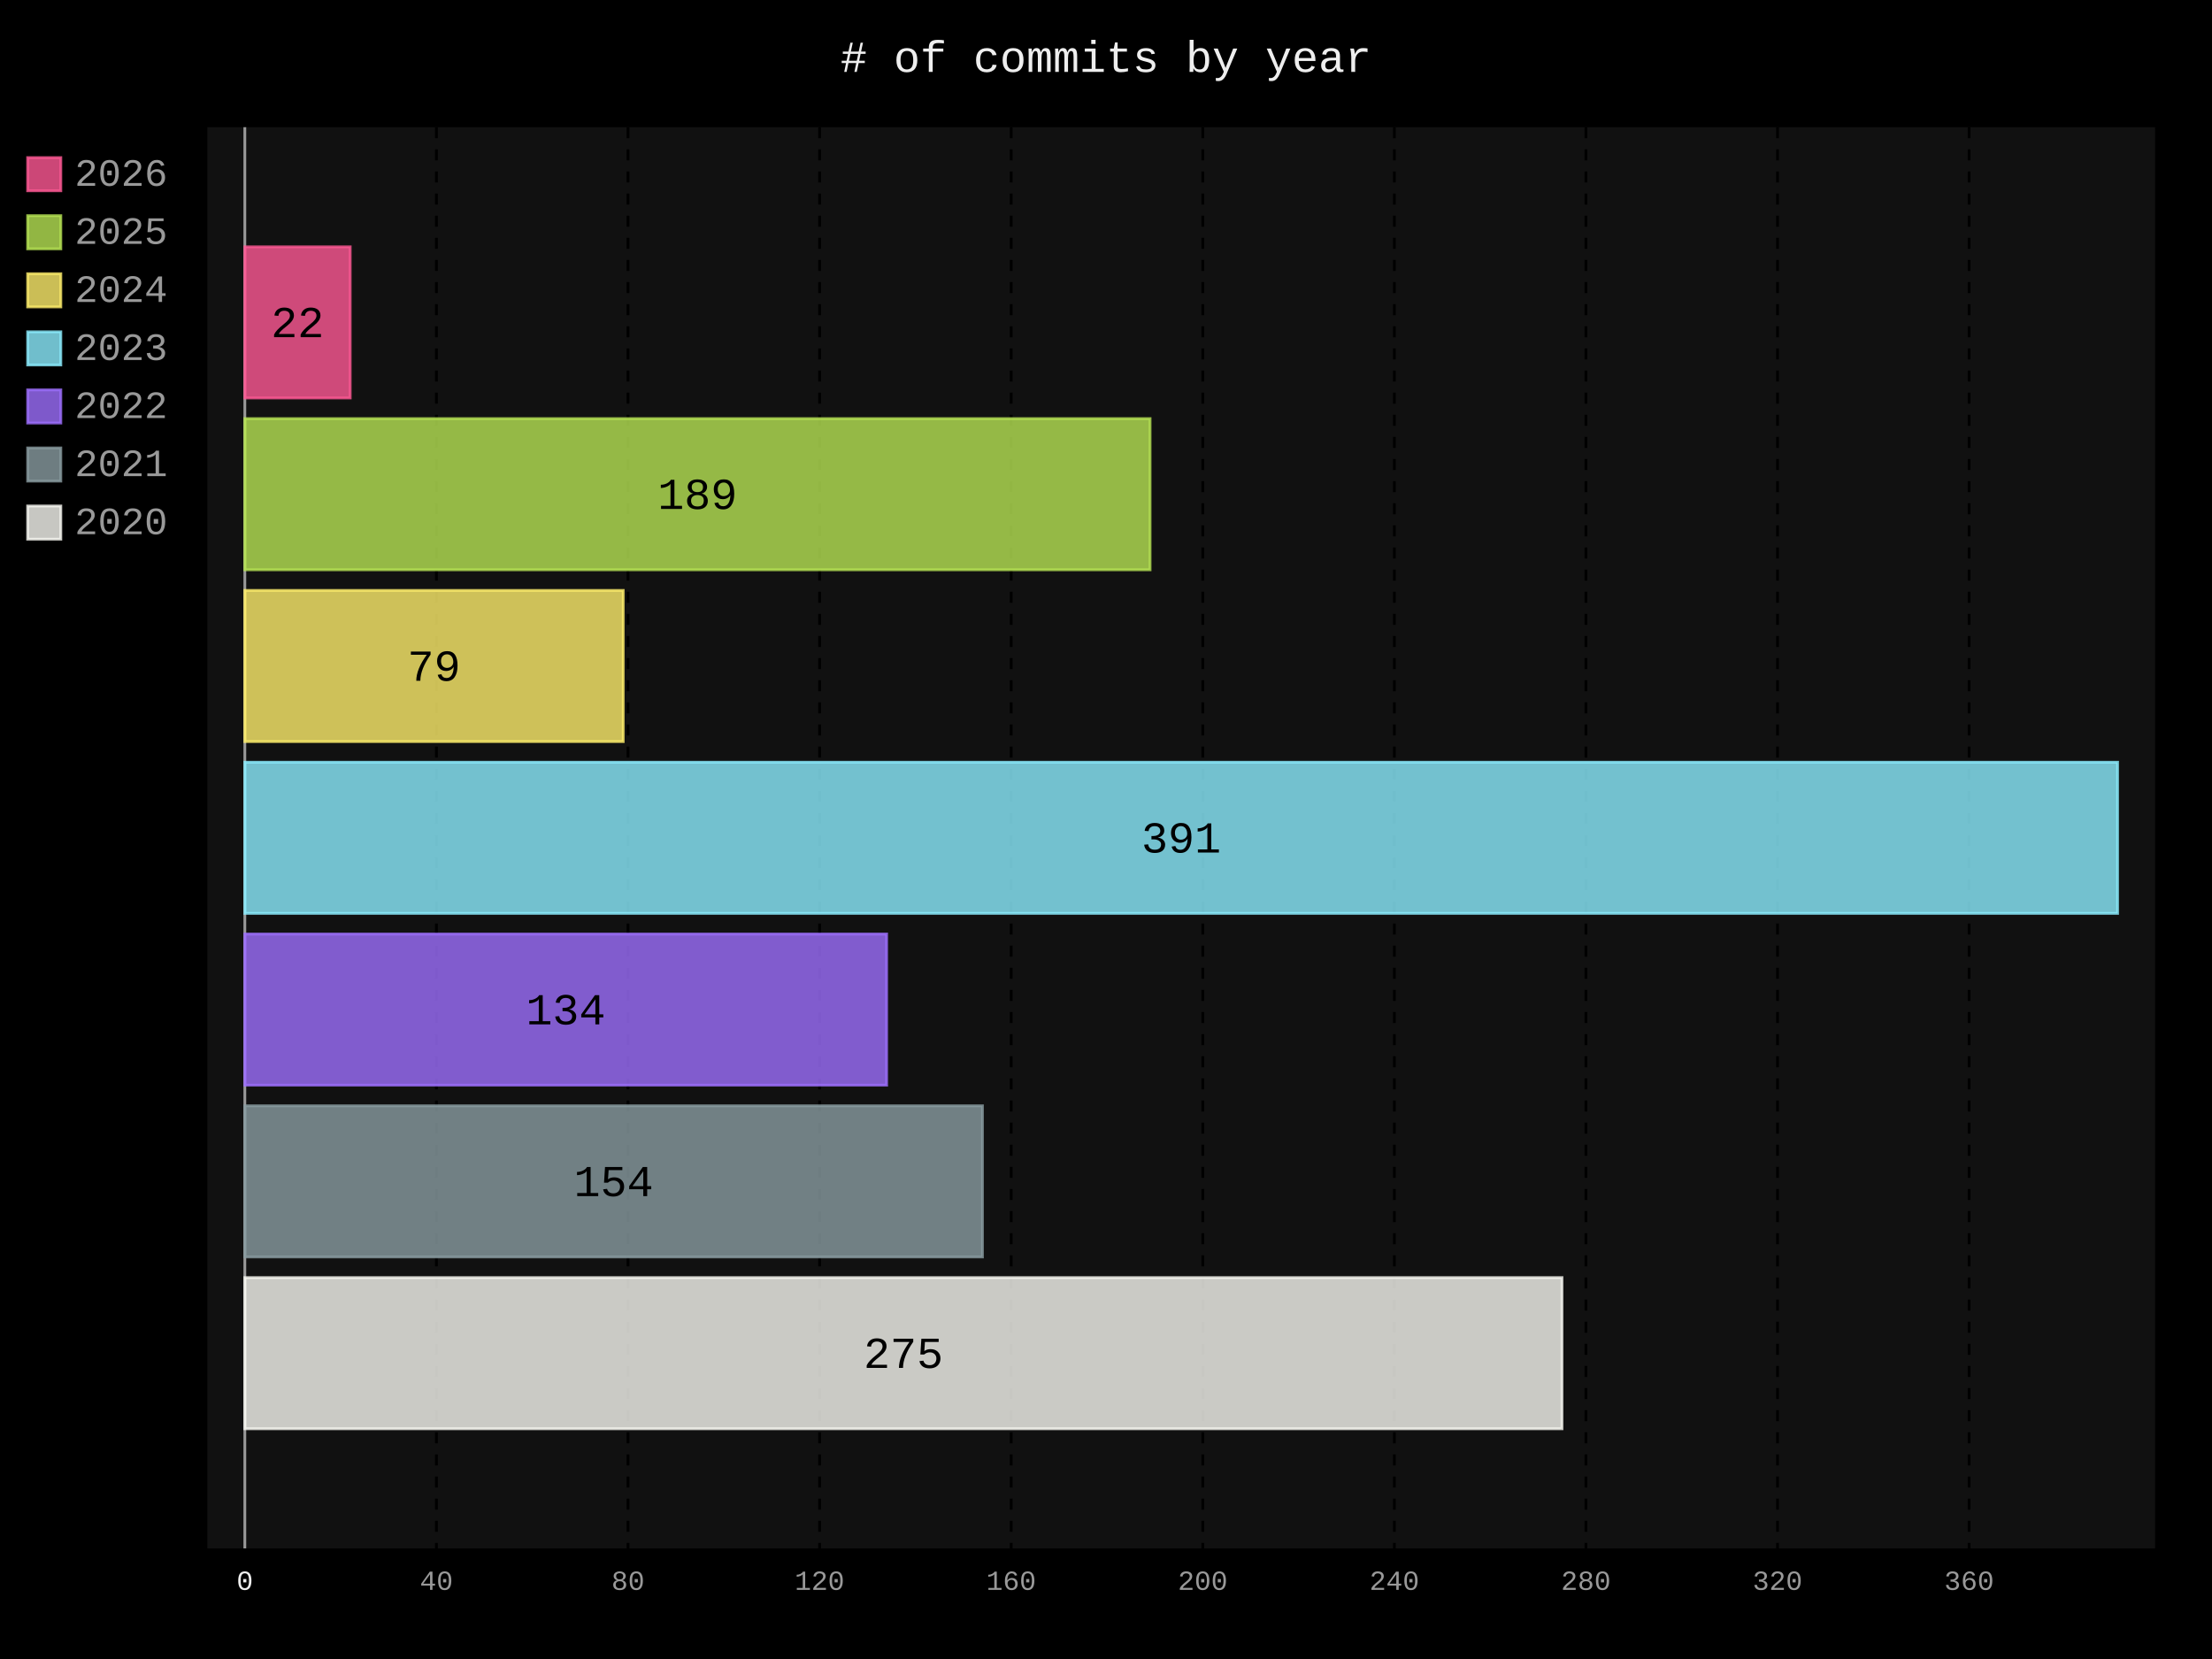
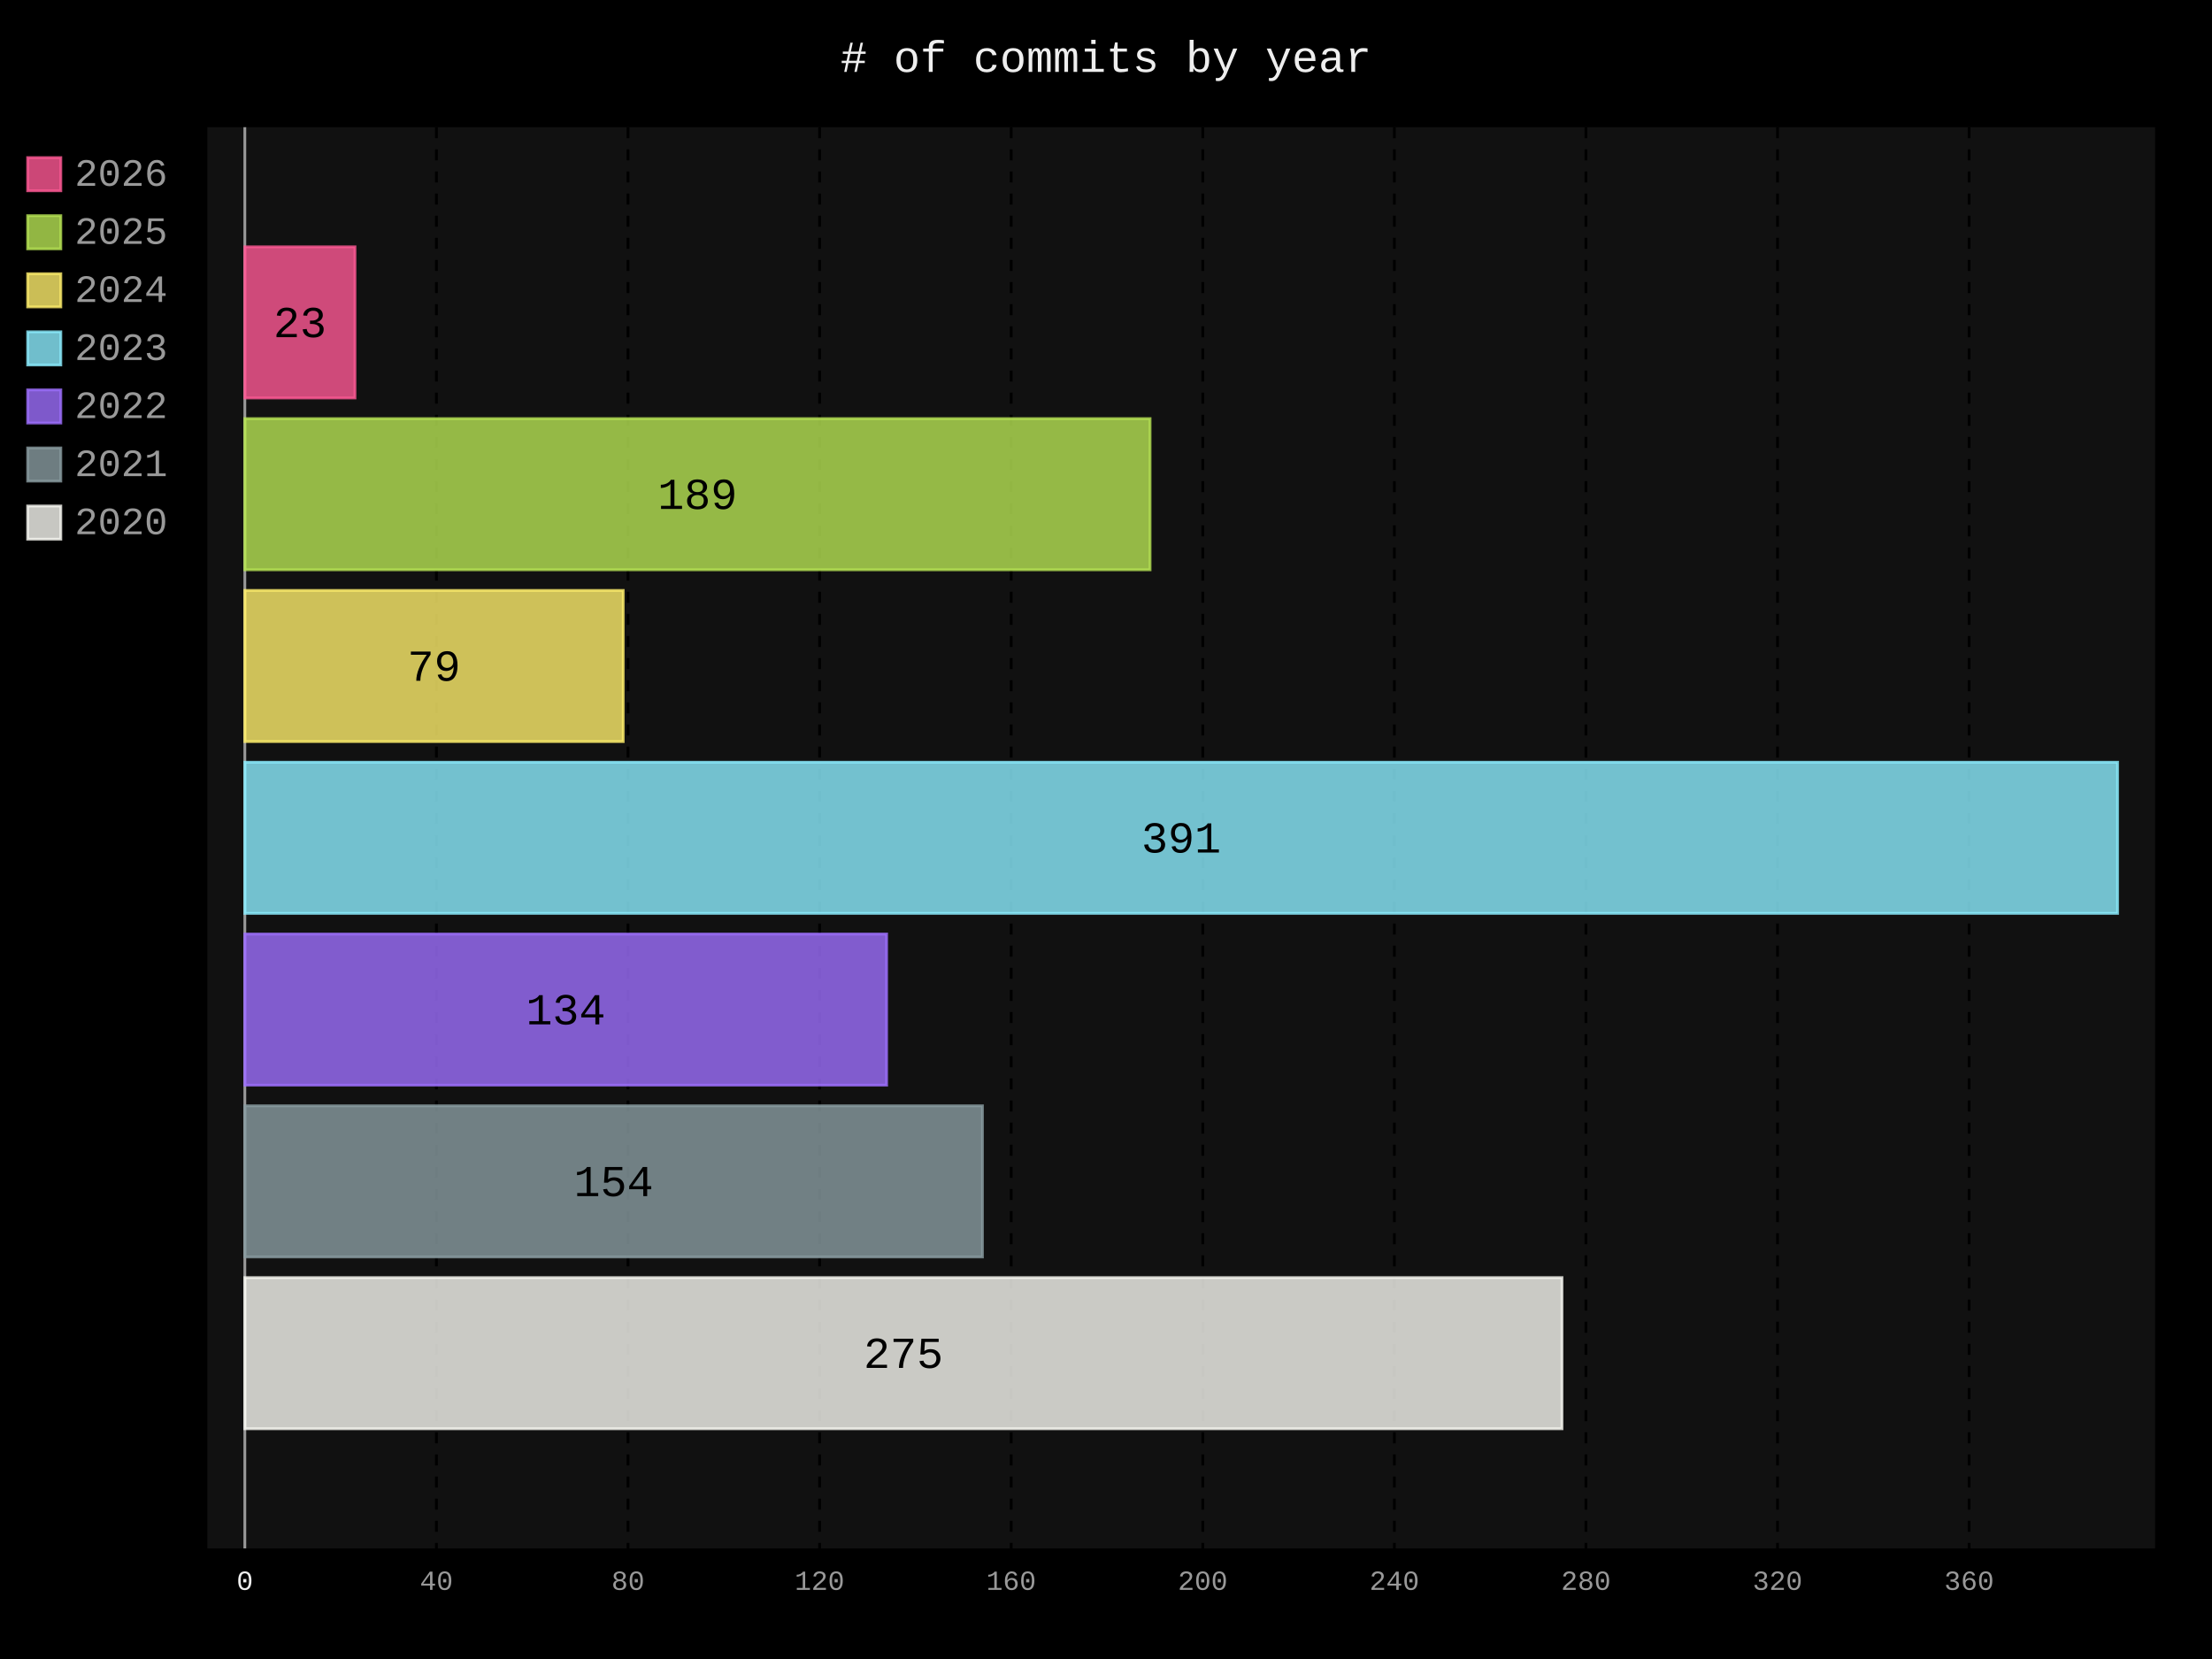
- <svg xmlns="http://www.w3.org/2000/svg" id="chart-332b39f2-779a-4fb4-8fac-b07df969ce66" class="pygal-chart" viewBox="0 0 800 600">
+ <svg xmlns="http://www.w3.org/2000/svg" id="chart-3f21b85f-4e67-41c0-a992-b69aa014560a" class="pygal-chart" viewBox="0 0 800 600">
  <defs>
-     <style type="text/css">#chart-332b39f2-779a-4fb4-8fac-b07df969ce66{-webkit-user-select:none;-webkit-font-smoothing:antialiased;font-family:Consolas,"Liberation Mono",Menlo,Courier,monospace}#chart-332b39f2-779a-4fb4-8fac-b07df969ce66 .title{font-family:Consolas,"Liberation Mono",Menlo,Courier,monospace;font-size:16px}#chart-332b39f2-779a-4fb4-8fac-b07df969ce66 .legends .legend text{font-family:Consolas,"Liberation Mono",Menlo,Courier,monospace;font-size:14px}#chart-332b39f2-779a-4fb4-8fac-b07df969ce66 .axis text{font-family:Consolas,"Liberation Mono",Menlo,Courier,monospace;font-size:10px}#chart-332b39f2-779a-4fb4-8fac-b07df969ce66 .axis text.major{font-family:Consolas,"Liberation Mono",Menlo,Courier,monospace;font-size:10px}#chart-332b39f2-779a-4fb4-8fac-b07df969ce66 .text-overlay text.value{font-family:Consolas,"Liberation Mono",Menlo,Courier,monospace;font-size:16px}#chart-332b39f2-779a-4fb4-8fac-b07df969ce66 .text-overlay text.label{font-family:Consolas,"Liberation Mono",Menlo,Courier,monospace;font-size:10px}#chart-332b39f2-779a-4fb4-8fac-b07df969ce66 .tooltip{font-family:Consolas,"Liberation Mono",Menlo,Courier,monospace;font-size:14px}#chart-332b39f2-779a-4fb4-8fac-b07df969ce66 text.no_data{font-family:Consolas,"Liberation Mono",Menlo,Courier,monospace;font-size:64px}
- #chart-332b39f2-779a-4fb4-8fac-b07df969ce66{background-color:black}#chart-332b39f2-779a-4fb4-8fac-b07df969ce66 path,#chart-332b39f2-779a-4fb4-8fac-b07df969ce66 line,#chart-332b39f2-779a-4fb4-8fac-b07df969ce66 rect,#chart-332b39f2-779a-4fb4-8fac-b07df969ce66 circle{-webkit-transition:250ms;-moz-transition:250ms;transition:250ms}#chart-332b39f2-779a-4fb4-8fac-b07df969ce66 .graph &gt; .background{fill:black}#chart-332b39f2-779a-4fb4-8fac-b07df969ce66 .plot &gt; .background{fill:#111}#chart-332b39f2-779a-4fb4-8fac-b07df969ce66 .graph{fill:#999}#chart-332b39f2-779a-4fb4-8fac-b07df969ce66 text.no_data{fill:#eee}#chart-332b39f2-779a-4fb4-8fac-b07df969ce66 .title{fill:#eee}#chart-332b39f2-779a-4fb4-8fac-b07df969ce66 .legends .legend text{fill:#999}#chart-332b39f2-779a-4fb4-8fac-b07df969ce66 .legends .legend:hover text{fill:#eee}#chart-332b39f2-779a-4fb4-8fac-b07df969ce66 .axis .line{stroke:#eee}#chart-332b39f2-779a-4fb4-8fac-b07df969ce66 .axis .guide.line{stroke:#555}#chart-332b39f2-779a-4fb4-8fac-b07df969ce66 .axis .major.line{stroke:#999}#chart-332b39f2-779a-4fb4-8fac-b07df969ce66 .axis text.major{fill:#eee}#chart-332b39f2-779a-4fb4-8fac-b07df969ce66 .axis.y .guides:hover .guide.line,#chart-332b39f2-779a-4fb4-8fac-b07df969ce66 .line-graph .axis.x .guides:hover .guide.line,#chart-332b39f2-779a-4fb4-8fac-b07df969ce66 .stackedline-graph .axis.x .guides:hover .guide.line,#chart-332b39f2-779a-4fb4-8fac-b07df969ce66 .xy-graph .axis.x .guides:hover .guide.line{stroke:#eee}#chart-332b39f2-779a-4fb4-8fac-b07df969ce66 .axis .guides:hover text{fill:#eee}#chart-332b39f2-779a-4fb4-8fac-b07df969ce66 .reactive{fill-opacity:.8;stroke-opacity:.8;stroke-width:1}#chart-332b39f2-779a-4fb4-8fac-b07df969ce66 .ci{stroke:#999}#chart-332b39f2-779a-4fb4-8fac-b07df969ce66 .reactive.active,#chart-332b39f2-779a-4fb4-8fac-b07df969ce66 .active .reactive{fill-opacity:.4;stroke-opacity:.9;stroke-width:4}#chart-332b39f2-779a-4fb4-8fac-b07df969ce66 .ci .reactive.active{stroke-width:1.5}#chart-332b39f2-779a-4fb4-8fac-b07df969ce66 .series text{fill:#eee}#chart-332b39f2-779a-4fb4-8fac-b07df969ce66 .tooltip rect{fill:#111;stroke:#eee;-webkit-transition:opacity 250ms;-moz-transition:opacity 250ms;transition:opacity 250ms}#chart-332b39f2-779a-4fb4-8fac-b07df969ce66 .tooltip .label{fill:#999}#chart-332b39f2-779a-4fb4-8fac-b07df969ce66 .tooltip .label{fill:#999}#chart-332b39f2-779a-4fb4-8fac-b07df969ce66 .tooltip .legend{font-size:.8em;fill:#555}#chart-332b39f2-779a-4fb4-8fac-b07df969ce66 .tooltip .x_label{font-size:.6em;fill:#eee}#chart-332b39f2-779a-4fb4-8fac-b07df969ce66 .tooltip .xlink{font-size:.5em;text-decoration:underline}#chart-332b39f2-779a-4fb4-8fac-b07df969ce66 .tooltip .value{font-size:1.5em}#chart-332b39f2-779a-4fb4-8fac-b07df969ce66 .bound{font-size:.5em}#chart-332b39f2-779a-4fb4-8fac-b07df969ce66 .max-value{font-size:.75em;fill:#555}#chart-332b39f2-779a-4fb4-8fac-b07df969ce66 .map-element{fill:#111;stroke:#555 !important}#chart-332b39f2-779a-4fb4-8fac-b07df969ce66 .map-element .reactive{fill-opacity:inherit;stroke-opacity:inherit}#chart-332b39f2-779a-4fb4-8fac-b07df969ce66 .color-0,#chart-332b39f2-779a-4fb4-8fac-b07df969ce66 .color-0 a:visited{stroke:#ff5995;fill:#ff5995}#chart-332b39f2-779a-4fb4-8fac-b07df969ce66 .color-1,#chart-332b39f2-779a-4fb4-8fac-b07df969ce66 .color-1 a:visited{stroke:#b6e354;fill:#b6e354}#chart-332b39f2-779a-4fb4-8fac-b07df969ce66 .color-2,#chart-332b39f2-779a-4fb4-8fac-b07df969ce66 .color-2 a:visited{stroke:#feed6c;fill:#feed6c}#chart-332b39f2-779a-4fb4-8fac-b07df969ce66 .color-3,#chart-332b39f2-779a-4fb4-8fac-b07df969ce66 .color-3 a:visited{stroke:#8cedff;fill:#8cedff}#chart-332b39f2-779a-4fb4-8fac-b07df969ce66 .color-4,#chart-332b39f2-779a-4fb4-8fac-b07df969ce66 .color-4 a:visited{stroke:#9e6ffe;fill:#9e6ffe}#chart-332b39f2-779a-4fb4-8fac-b07df969ce66 .color-5,#chart-332b39f2-779a-4fb4-8fac-b07df969ce66 .color-5 a:visited{stroke:#899ca1;fill:#899ca1}#chart-332b39f2-779a-4fb4-8fac-b07df969ce66 .color-6,#chart-332b39f2-779a-4fb4-8fac-b07df969ce66 .color-6 a:visited{stroke:#f8f8f2;fill:#f8f8f2}#chart-332b39f2-779a-4fb4-8fac-b07df969ce66 .text-overlay .color-0 text{fill:black}#chart-332b39f2-779a-4fb4-8fac-b07df969ce66 .text-overlay .color-1 text{fill:black}#chart-332b39f2-779a-4fb4-8fac-b07df969ce66 .text-overlay .color-2 text{fill:black}#chart-332b39f2-779a-4fb4-8fac-b07df969ce66 .text-overlay .color-3 text{fill:black}#chart-332b39f2-779a-4fb4-8fac-b07df969ce66 .text-overlay .color-4 text{fill:black}#chart-332b39f2-779a-4fb4-8fac-b07df969ce66 .text-overlay .color-5 text{fill:black}#chart-332b39f2-779a-4fb4-8fac-b07df969ce66 .text-overlay .color-6 text{fill:black}
- #chart-332b39f2-779a-4fb4-8fac-b07df969ce66 text.no_data{text-anchor:middle}#chart-332b39f2-779a-4fb4-8fac-b07df969ce66 .guide.line{fill:none}#chart-332b39f2-779a-4fb4-8fac-b07df969ce66 .centered{text-anchor:middle}#chart-332b39f2-779a-4fb4-8fac-b07df969ce66 .title{text-anchor:middle}#chart-332b39f2-779a-4fb4-8fac-b07df969ce66 .legends .legend text{fill-opacity:1}#chart-332b39f2-779a-4fb4-8fac-b07df969ce66 .axis.x text{text-anchor:middle}#chart-332b39f2-779a-4fb4-8fac-b07df969ce66 .axis.x:not(.web) text[transform]{text-anchor:start}#chart-332b39f2-779a-4fb4-8fac-b07df969ce66 .axis.x:not(.web) text[transform].backwards{text-anchor:end}#chart-332b39f2-779a-4fb4-8fac-b07df969ce66 .axis.y text{text-anchor:end}#chart-332b39f2-779a-4fb4-8fac-b07df969ce66 .axis.y text[transform].backwards{text-anchor:start}#chart-332b39f2-779a-4fb4-8fac-b07df969ce66 .axis.y2 text{text-anchor:start}#chart-332b39f2-779a-4fb4-8fac-b07df969ce66 .axis.y2 text[transform].backwards{text-anchor:end}#chart-332b39f2-779a-4fb4-8fac-b07df969ce66 .axis .guide.line{stroke-dasharray:4,4;stroke:black}#chart-332b39f2-779a-4fb4-8fac-b07df969ce66 .axis .major.guide.line{stroke-dasharray:6,6;stroke:black}#chart-332b39f2-779a-4fb4-8fac-b07df969ce66 .horizontal .axis.y .guide.line,#chart-332b39f2-779a-4fb4-8fac-b07df969ce66 .horizontal .axis.y2 .guide.line,#chart-332b39f2-779a-4fb4-8fac-b07df969ce66 .vertical .axis.x .guide.line{opacity:0}#chart-332b39f2-779a-4fb4-8fac-b07df969ce66 .horizontal .axis.always_show .guide.line,#chart-332b39f2-779a-4fb4-8fac-b07df969ce66 .vertical .axis.always_show .guide.line{opacity:1 !important}#chart-332b39f2-779a-4fb4-8fac-b07df969ce66 .axis.y .guides:hover .guide.line,#chart-332b39f2-779a-4fb4-8fac-b07df969ce66 .axis.y2 .guides:hover .guide.line,#chart-332b39f2-779a-4fb4-8fac-b07df969ce66 .axis.x .guides:hover .guide.line{opacity:1}#chart-332b39f2-779a-4fb4-8fac-b07df969ce66 .axis .guides:hover text{opacity:1}#chart-332b39f2-779a-4fb4-8fac-b07df969ce66 .nofill{fill:none}#chart-332b39f2-779a-4fb4-8fac-b07df969ce66 .subtle-fill{fill-opacity:.2}#chart-332b39f2-779a-4fb4-8fac-b07df969ce66 .dot{stroke-width:1px;fill-opacity:1;stroke-opacity:1}#chart-332b39f2-779a-4fb4-8fac-b07df969ce66 .dot.active{stroke-width:5px}#chart-332b39f2-779a-4fb4-8fac-b07df969ce66 .dot.negative{fill:transparent}#chart-332b39f2-779a-4fb4-8fac-b07df969ce66 text,#chart-332b39f2-779a-4fb4-8fac-b07df969ce66 tspan{stroke:none !important}#chart-332b39f2-779a-4fb4-8fac-b07df969ce66 .series text.active{opacity:1}#chart-332b39f2-779a-4fb4-8fac-b07df969ce66 .tooltip rect{fill-opacity:.95;stroke-width:.5}#chart-332b39f2-779a-4fb4-8fac-b07df969ce66 .tooltip text{fill-opacity:1}#chart-332b39f2-779a-4fb4-8fac-b07df969ce66 .showable{visibility:hidden}#chart-332b39f2-779a-4fb4-8fac-b07df969ce66 .showable.shown{visibility:visible}#chart-332b39f2-779a-4fb4-8fac-b07df969ce66 .gauge-background{fill:rgba(229,229,229,1);stroke:none}#chart-332b39f2-779a-4fb4-8fac-b07df969ce66 .bg-lines{stroke:black;stroke-width:2px}</style>
+     <style type="text/css">#chart-3f21b85f-4e67-41c0-a992-b69aa014560a{-webkit-user-select:none;-webkit-font-smoothing:antialiased;font-family:Consolas,"Liberation Mono",Menlo,Courier,monospace}#chart-3f21b85f-4e67-41c0-a992-b69aa014560a .title{font-family:Consolas,"Liberation Mono",Menlo,Courier,monospace;font-size:16px}#chart-3f21b85f-4e67-41c0-a992-b69aa014560a .legends .legend text{font-family:Consolas,"Liberation Mono",Menlo,Courier,monospace;font-size:14px}#chart-3f21b85f-4e67-41c0-a992-b69aa014560a .axis text{font-family:Consolas,"Liberation Mono",Menlo,Courier,monospace;font-size:10px}#chart-3f21b85f-4e67-41c0-a992-b69aa014560a .axis text.major{font-family:Consolas,"Liberation Mono",Menlo,Courier,monospace;font-size:10px}#chart-3f21b85f-4e67-41c0-a992-b69aa014560a .text-overlay text.value{font-family:Consolas,"Liberation Mono",Menlo,Courier,monospace;font-size:16px}#chart-3f21b85f-4e67-41c0-a992-b69aa014560a .text-overlay text.label{font-family:Consolas,"Liberation Mono",Menlo,Courier,monospace;font-size:10px}#chart-3f21b85f-4e67-41c0-a992-b69aa014560a .tooltip{font-family:Consolas,"Liberation Mono",Menlo,Courier,monospace;font-size:14px}#chart-3f21b85f-4e67-41c0-a992-b69aa014560a text.no_data{font-family:Consolas,"Liberation Mono",Menlo,Courier,monospace;font-size:64px}
+ #chart-3f21b85f-4e67-41c0-a992-b69aa014560a{background-color:black}#chart-3f21b85f-4e67-41c0-a992-b69aa014560a path,#chart-3f21b85f-4e67-41c0-a992-b69aa014560a line,#chart-3f21b85f-4e67-41c0-a992-b69aa014560a rect,#chart-3f21b85f-4e67-41c0-a992-b69aa014560a circle{-webkit-transition:250ms;-moz-transition:250ms;transition:250ms}#chart-3f21b85f-4e67-41c0-a992-b69aa014560a .graph &gt; .background{fill:black}#chart-3f21b85f-4e67-41c0-a992-b69aa014560a .plot &gt; .background{fill:#111}#chart-3f21b85f-4e67-41c0-a992-b69aa014560a .graph{fill:#999}#chart-3f21b85f-4e67-41c0-a992-b69aa014560a text.no_data{fill:#eee}#chart-3f21b85f-4e67-41c0-a992-b69aa014560a .title{fill:#eee}#chart-3f21b85f-4e67-41c0-a992-b69aa014560a .legends .legend text{fill:#999}#chart-3f21b85f-4e67-41c0-a992-b69aa014560a .legends .legend:hover text{fill:#eee}#chart-3f21b85f-4e67-41c0-a992-b69aa014560a .axis .line{stroke:#eee}#chart-3f21b85f-4e67-41c0-a992-b69aa014560a .axis .guide.line{stroke:#555}#chart-3f21b85f-4e67-41c0-a992-b69aa014560a .axis .major.line{stroke:#999}#chart-3f21b85f-4e67-41c0-a992-b69aa014560a .axis text.major{fill:#eee}#chart-3f21b85f-4e67-41c0-a992-b69aa014560a .axis.y .guides:hover .guide.line,#chart-3f21b85f-4e67-41c0-a992-b69aa014560a .line-graph .axis.x .guides:hover .guide.line,#chart-3f21b85f-4e67-41c0-a992-b69aa014560a .stackedline-graph .axis.x .guides:hover .guide.line,#chart-3f21b85f-4e67-41c0-a992-b69aa014560a .xy-graph .axis.x .guides:hover .guide.line{stroke:#eee}#chart-3f21b85f-4e67-41c0-a992-b69aa014560a .axis .guides:hover text{fill:#eee}#chart-3f21b85f-4e67-41c0-a992-b69aa014560a .reactive{fill-opacity:.8;stroke-opacity:.8;stroke-width:1}#chart-3f21b85f-4e67-41c0-a992-b69aa014560a .ci{stroke:#999}#chart-3f21b85f-4e67-41c0-a992-b69aa014560a .reactive.active,#chart-3f21b85f-4e67-41c0-a992-b69aa014560a .active .reactive{fill-opacity:.4;stroke-opacity:.9;stroke-width:4}#chart-3f21b85f-4e67-41c0-a992-b69aa014560a .ci .reactive.active{stroke-width:1.5}#chart-3f21b85f-4e67-41c0-a992-b69aa014560a .series text{fill:#eee}#chart-3f21b85f-4e67-41c0-a992-b69aa014560a .tooltip rect{fill:#111;stroke:#eee;-webkit-transition:opacity 250ms;-moz-transition:opacity 250ms;transition:opacity 250ms}#chart-3f21b85f-4e67-41c0-a992-b69aa014560a .tooltip .label{fill:#999}#chart-3f21b85f-4e67-41c0-a992-b69aa014560a .tooltip .label{fill:#999}#chart-3f21b85f-4e67-41c0-a992-b69aa014560a .tooltip .legend{font-size:.8em;fill:#555}#chart-3f21b85f-4e67-41c0-a992-b69aa014560a .tooltip .x_label{font-size:.6em;fill:#eee}#chart-3f21b85f-4e67-41c0-a992-b69aa014560a .tooltip .xlink{font-size:.5em;text-decoration:underline}#chart-3f21b85f-4e67-41c0-a992-b69aa014560a .tooltip .value{font-size:1.5em}#chart-3f21b85f-4e67-41c0-a992-b69aa014560a .bound{font-size:.5em}#chart-3f21b85f-4e67-41c0-a992-b69aa014560a .max-value{font-size:.75em;fill:#555}#chart-3f21b85f-4e67-41c0-a992-b69aa014560a .map-element{fill:#111;stroke:#555 !important}#chart-3f21b85f-4e67-41c0-a992-b69aa014560a .map-element .reactive{fill-opacity:inherit;stroke-opacity:inherit}#chart-3f21b85f-4e67-41c0-a992-b69aa014560a .color-0,#chart-3f21b85f-4e67-41c0-a992-b69aa014560a .color-0 a:visited{stroke:#ff5995;fill:#ff5995}#chart-3f21b85f-4e67-41c0-a992-b69aa014560a .color-1,#chart-3f21b85f-4e67-41c0-a992-b69aa014560a .color-1 a:visited{stroke:#b6e354;fill:#b6e354}#chart-3f21b85f-4e67-41c0-a992-b69aa014560a .color-2,#chart-3f21b85f-4e67-41c0-a992-b69aa014560a .color-2 a:visited{stroke:#feed6c;fill:#feed6c}#chart-3f21b85f-4e67-41c0-a992-b69aa014560a .color-3,#chart-3f21b85f-4e67-41c0-a992-b69aa014560a .color-3 a:visited{stroke:#8cedff;fill:#8cedff}#chart-3f21b85f-4e67-41c0-a992-b69aa014560a .color-4,#chart-3f21b85f-4e67-41c0-a992-b69aa014560a .color-4 a:visited{stroke:#9e6ffe;fill:#9e6ffe}#chart-3f21b85f-4e67-41c0-a992-b69aa014560a .color-5,#chart-3f21b85f-4e67-41c0-a992-b69aa014560a .color-5 a:visited{stroke:#899ca1;fill:#899ca1}#chart-3f21b85f-4e67-41c0-a992-b69aa014560a .color-6,#chart-3f21b85f-4e67-41c0-a992-b69aa014560a .color-6 a:visited{stroke:#f8f8f2;fill:#f8f8f2}#chart-3f21b85f-4e67-41c0-a992-b69aa014560a .text-overlay .color-0 text{fill:black}#chart-3f21b85f-4e67-41c0-a992-b69aa014560a .text-overlay .color-1 text{fill:black}#chart-3f21b85f-4e67-41c0-a992-b69aa014560a .text-overlay .color-2 text{fill:black}#chart-3f21b85f-4e67-41c0-a992-b69aa014560a .text-overlay .color-3 text{fill:black}#chart-3f21b85f-4e67-41c0-a992-b69aa014560a .text-overlay .color-4 text{fill:black}#chart-3f21b85f-4e67-41c0-a992-b69aa014560a .text-overlay .color-5 text{fill:black}#chart-3f21b85f-4e67-41c0-a992-b69aa014560a .text-overlay .color-6 text{fill:black}
+ #chart-3f21b85f-4e67-41c0-a992-b69aa014560a text.no_data{text-anchor:middle}#chart-3f21b85f-4e67-41c0-a992-b69aa014560a .guide.line{fill:none}#chart-3f21b85f-4e67-41c0-a992-b69aa014560a .centered{text-anchor:middle}#chart-3f21b85f-4e67-41c0-a992-b69aa014560a .title{text-anchor:middle}#chart-3f21b85f-4e67-41c0-a992-b69aa014560a .legends .legend text{fill-opacity:1}#chart-3f21b85f-4e67-41c0-a992-b69aa014560a .axis.x text{text-anchor:middle}#chart-3f21b85f-4e67-41c0-a992-b69aa014560a .axis.x:not(.web) text[transform]{text-anchor:start}#chart-3f21b85f-4e67-41c0-a992-b69aa014560a .axis.x:not(.web) text[transform].backwards{text-anchor:end}#chart-3f21b85f-4e67-41c0-a992-b69aa014560a .axis.y text{text-anchor:end}#chart-3f21b85f-4e67-41c0-a992-b69aa014560a .axis.y text[transform].backwards{text-anchor:start}#chart-3f21b85f-4e67-41c0-a992-b69aa014560a .axis.y2 text{text-anchor:start}#chart-3f21b85f-4e67-41c0-a992-b69aa014560a .axis.y2 text[transform].backwards{text-anchor:end}#chart-3f21b85f-4e67-41c0-a992-b69aa014560a .axis .guide.line{stroke-dasharray:4,4;stroke:black}#chart-3f21b85f-4e67-41c0-a992-b69aa014560a .axis .major.guide.line{stroke-dasharray:6,6;stroke:black}#chart-3f21b85f-4e67-41c0-a992-b69aa014560a .horizontal .axis.y .guide.line,#chart-3f21b85f-4e67-41c0-a992-b69aa014560a .horizontal .axis.y2 .guide.line,#chart-3f21b85f-4e67-41c0-a992-b69aa014560a .vertical .axis.x .guide.line{opacity:0}#chart-3f21b85f-4e67-41c0-a992-b69aa014560a .horizontal .axis.always_show .guide.line,#chart-3f21b85f-4e67-41c0-a992-b69aa014560a .vertical .axis.always_show .guide.line{opacity:1 !important}#chart-3f21b85f-4e67-41c0-a992-b69aa014560a .axis.y .guides:hover .guide.line,#chart-3f21b85f-4e67-41c0-a992-b69aa014560a .axis.y2 .guides:hover .guide.line,#chart-3f21b85f-4e67-41c0-a992-b69aa014560a .axis.x .guides:hover .guide.line{opacity:1}#chart-3f21b85f-4e67-41c0-a992-b69aa014560a .axis .guides:hover text{opacity:1}#chart-3f21b85f-4e67-41c0-a992-b69aa014560a .nofill{fill:none}#chart-3f21b85f-4e67-41c0-a992-b69aa014560a .subtle-fill{fill-opacity:.2}#chart-3f21b85f-4e67-41c0-a992-b69aa014560a .dot{stroke-width:1px;fill-opacity:1;stroke-opacity:1}#chart-3f21b85f-4e67-41c0-a992-b69aa014560a .dot.active{stroke-width:5px}#chart-3f21b85f-4e67-41c0-a992-b69aa014560a .dot.negative{fill:transparent}#chart-3f21b85f-4e67-41c0-a992-b69aa014560a text,#chart-3f21b85f-4e67-41c0-a992-b69aa014560a tspan{stroke:none !important}#chart-3f21b85f-4e67-41c0-a992-b69aa014560a .series text.active{opacity:1}#chart-3f21b85f-4e67-41c0-a992-b69aa014560a .tooltip rect{fill-opacity:.95;stroke-width:.5}#chart-3f21b85f-4e67-41c0-a992-b69aa014560a .tooltip text{fill-opacity:1}#chart-3f21b85f-4e67-41c0-a992-b69aa014560a .showable{visibility:hidden}#chart-3f21b85f-4e67-41c0-a992-b69aa014560a .showable.shown{visibility:visible}#chart-3f21b85f-4e67-41c0-a992-b69aa014560a .gauge-background{fill:rgba(229,229,229,1);stroke:none}#chart-3f21b85f-4e67-41c0-a992-b69aa014560a .bg-lines{stroke:black;stroke-width:2px}</style>
  </defs>
  <g class="graph horizontalbar-graph horizontal">
    <rect x="0" y="0" width="800" height="600" class="background" />
    <g transform="translate(75, 46)" class="plot">
      <rect x="0" y="0" width="704.4" height="514" class="background" />
      <g class="axis x always_show">
        <g class="guides">
          <path d="M13.546 0 v514" class="axis major line" />
          <text x="13.546" y="529.0" class="major">0</text>
        </g>
        <g class="guides">
          <path d="M82.836 0 v514" class="guide line" />
          <text x="82.836" y="529.0" class="">40</text>
        </g>
        <g class="guides">
          <path d="M152.126 0 v514" class="guide line" />
          <text x="152.126" y="529.0" class="">80</text>
        </g>
        <g class="guides">
          <path d="M221.416 0 v514" class="guide line" />
          <text x="221.416" y="529.0" class="">120</text>
        </g>
        <g class="guides">
          <path d="M290.705 0 v514" class="guide line" />
          <text x="290.705" y="529.0" class="">160</text>
        </g>
        <g class="guides">
          <path d="M359.995 0 v514" class="guide line" />
          <text x="359.995" y="529.0" class="">200</text>
        </g>
        <g class="guides">
          <path d="M429.285 0 v514" class="guide line" />
          <text x="429.285" y="529.0" class="">240</text>
        </g>
        <g class="guides">
          <path d="M498.575 0 v514" class="guide line" />
          <text x="498.575" y="529.0" class="">280</text>
        </g>
        <g class="guides">
          <path d="M567.864 0 v514" class="guide line" />
          <text x="567.864" y="529.0" class="">320</text>
        </g>
        <g class="guides">
          <path d="M637.154 0 v514" class="guide line" />
          <text x="637.154" y="529.0" class="">360</text>
        </g>
      </g>
      <g class="series serie-6 color-6">
        <g class="bars">
          <g class="bar">
            <rect x="13.546" y="416.058" rx="0" ry="0" width="476.367" height="54.676" class="rect reactive tooltip-trigger" />
          </g>
        </g>
      </g>
      <g class="series serie-5 color-5">
        <g class="bars">
          <g class="bar">
            <rect x="13.546" y="353.926" rx="0" ry="0" width="266.766" height="54.676" class="rect reactive tooltip-trigger" />
          </g>
        </g>
      </g>
      <g class="series serie-4 color-4">
        <g class="bars">
          <g class="bar">
            <rect x="13.546" y="291.794" rx="0" ry="0" width="232.121" height="54.676" class="rect reactive tooltip-trigger" />
          </g>
        </g>
      </g>
      <g class="series serie-3 color-3">
        <g class="bars">
          <g class="bar">
            <rect x="13.546" y="229.662" rx="0" ry="0" width="677.308" height="54.676" class="rect reactive tooltip-trigger" />
          </g>
        </g>
      </g>
      <g class="series serie-2 color-2">
        <g class="bars">
          <g class="bar">
            <rect x="13.546" y="167.53" rx="0" ry="0" width="136.847" height="54.676" class="rect reactive tooltip-trigger" />
          </g>
        </g>
      </g>
      <g class="series serie-1 color-1">
        <g class="bars">
          <g class="bar">
            <rect x="13.546" y="105.398" rx="0" ry="0" width="327.394" height="54.676" class="rect reactive tooltip-trigger" />
          </g>
        </g>
      </g>
      <g class="series serie-0 color-0">
        <g class="bars">
          <g class="bar">
-             <rect x="13.546" y="43.266" rx="0" ry="0" width="38.109" height="54.676" class="rect reactive tooltip-trigger" />
+             <rect x="13.546" y="43.266" rx="0" ry="0" width="39.842" height="54.676" class="rect reactive tooltip-trigger" />
          </g>
        </g>
      </g>
    </g>
    <g class="titles">
      <text x="400.0" y="26" class="title plot_title"># of commits by year</text>
    </g>
    <g transform="translate(75, 46)" class="plot overlay">
      <g class="series serie-6 color-6" />
      <g class="series serie-5 color-5" />
      <g class="series serie-4 color-4" />
      <g class="series serie-3 color-3" />
      <g class="series serie-2 color-2" />
      <g class="series serie-1 color-1" />
      <g class="series serie-0 color-0" />
    </g>
    <g transform="translate(75, 46)" class="plot text-overlay">
      <g class="series serie-6 color-6">
        <text text-anchor="middle" x="251.73" y="448.729" class="value">275</text>
      </g>
      <g class="series serie-5 color-5">
        <text text-anchor="middle" x="146.929" y="386.597" class="value">154</text>
      </g>
      <g class="series serie-4 color-4">
        <text text-anchor="middle" x="129.607" y="324.465" class="value">134</text>
      </g>
      <g class="series serie-3 color-3">
        <text text-anchor="middle" x="352.2" y="262.333" class="value">391</text>
      </g>
      <g class="series serie-2 color-2">
        <text text-anchor="middle" x="81.97" y="200.201" class="value">79</text>
      </g>
      <g class="series serie-1 color-1">
        <text text-anchor="middle" x="177.243" y="138.07" class="value">189</text>
      </g>
      <g class="series serie-0 color-0">
-         <text text-anchor="middle" x="32.601" y="75.938" class="value">22</text>
+         <text text-anchor="middle" x="33.467" y="75.938" class="value">23</text>
      </g>
    </g>
    <g transform="translate(75, 46)" class="plot tooltip-overlay">
      <g transform="translate(0 0)" style="opacity: 0" class="tooltip">
        <rect rx="0" ry="0" width="0" height="0" class="tooltip-box" />
        <g class="text" />
      </g>
    </g>
    <g transform="translate(10, 56)" class="legends">
      <g id="activate-serie-0" class="legend reactive activate-serie">
        <rect x="0.0" y="1.0" width="12" height="12" class="color-0 reactive" />
        <text x="17.0" y="11.2">2026</text>
      </g>
      <g id="activate-serie-1" class="legend reactive activate-serie">
        <rect x="0.0" y="22.0" width="12" height="12" class="color-1 reactive" />
        <text x="17.0" y="32.2">2025</text>
      </g>
      <g id="activate-serie-2" class="legend reactive activate-serie">
        <rect x="0.0" y="43.0" width="12" height="12" class="color-2 reactive" />
        <text x="17.0" y="53.2">2024</text>
      </g>
      <g id="activate-serie-3" class="legend reactive activate-serie">
        <rect x="0.0" y="64.0" width="12" height="12" class="color-3 reactive" />
        <text x="17.0" y="74.2">2023</text>
      </g>
      <g id="activate-serie-4" class="legend reactive activate-serie">
        <rect x="0.0" y="85.0" width="12" height="12" class="color-4 reactive" />
        <text x="17.0" y="95.2">2022</text>
      </g>
      <g id="activate-serie-5" class="legend reactive activate-serie">
        <rect x="0.0" y="106.0" width="12" height="12" class="color-5 reactive" />
        <text x="17.0" y="116.2">2021</text>
      </g>
      <g id="activate-serie-6" class="legend reactive activate-serie">
        <rect x="0.0" y="127.0" width="12" height="12" class="color-6 reactive" />
        <text x="17.0" y="137.2">2020</text>
      </g>
    </g>
    <g transform="translate(790, 56)" class="legends" />
  </g>
</svg>
